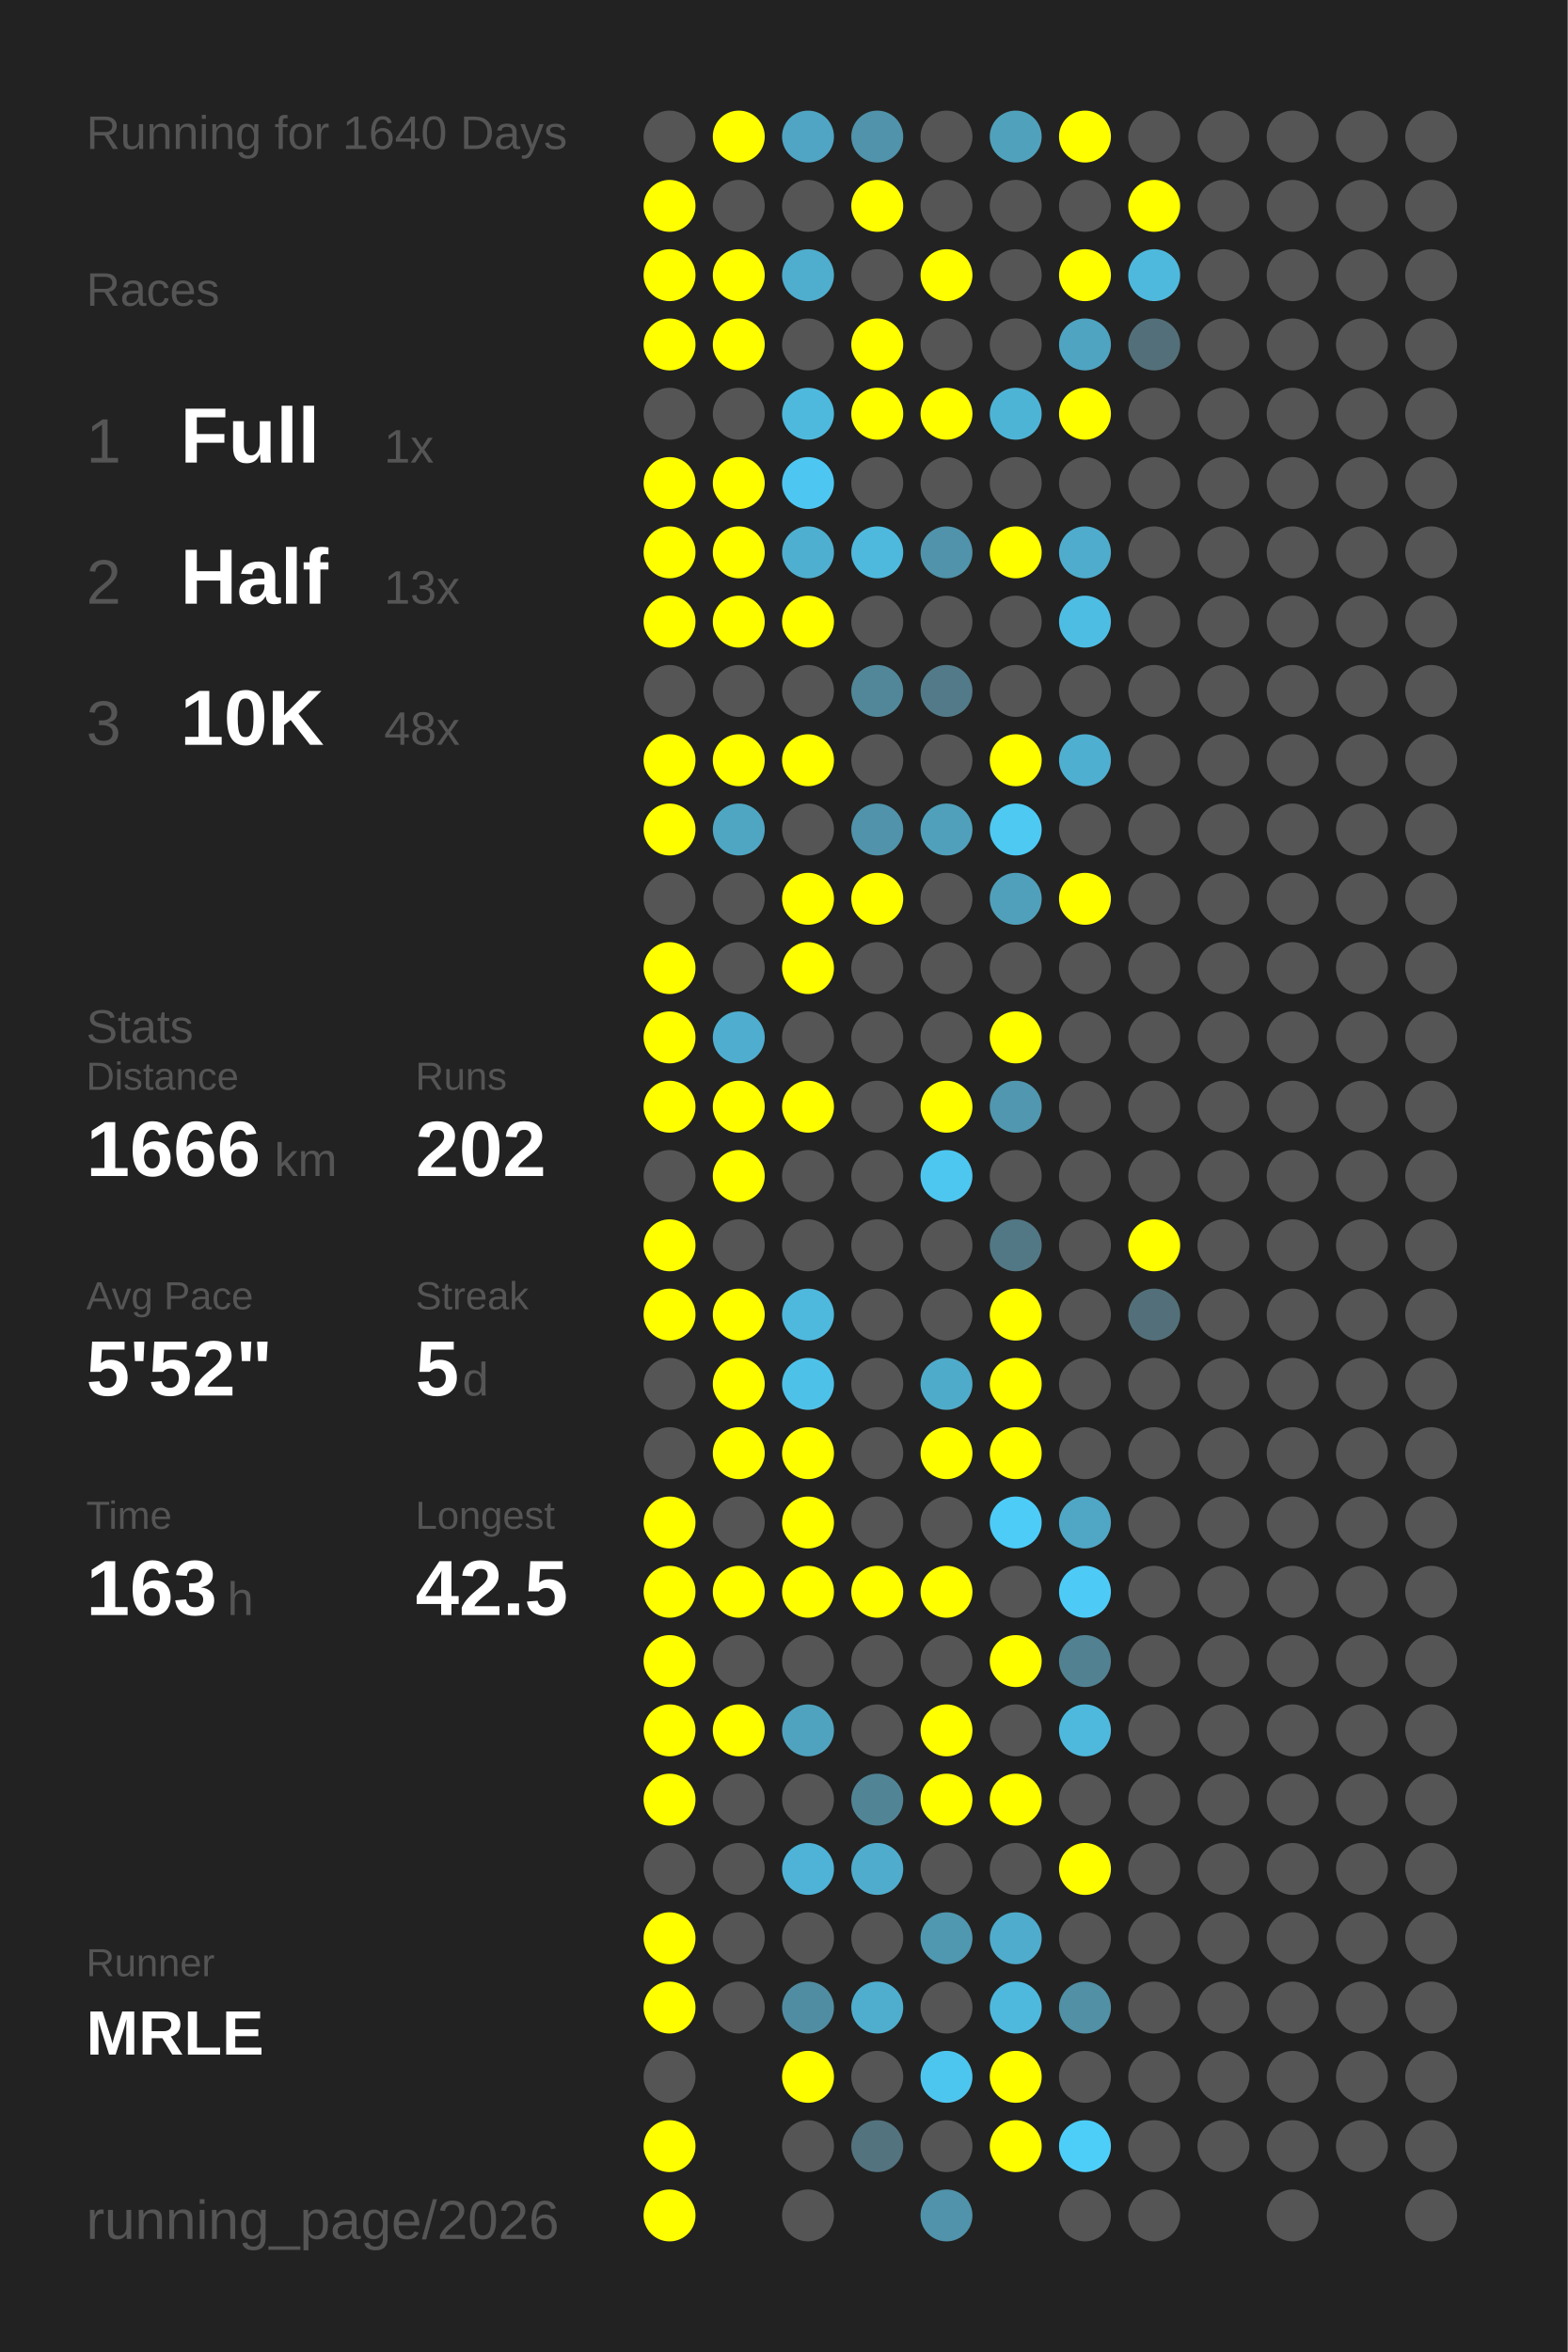
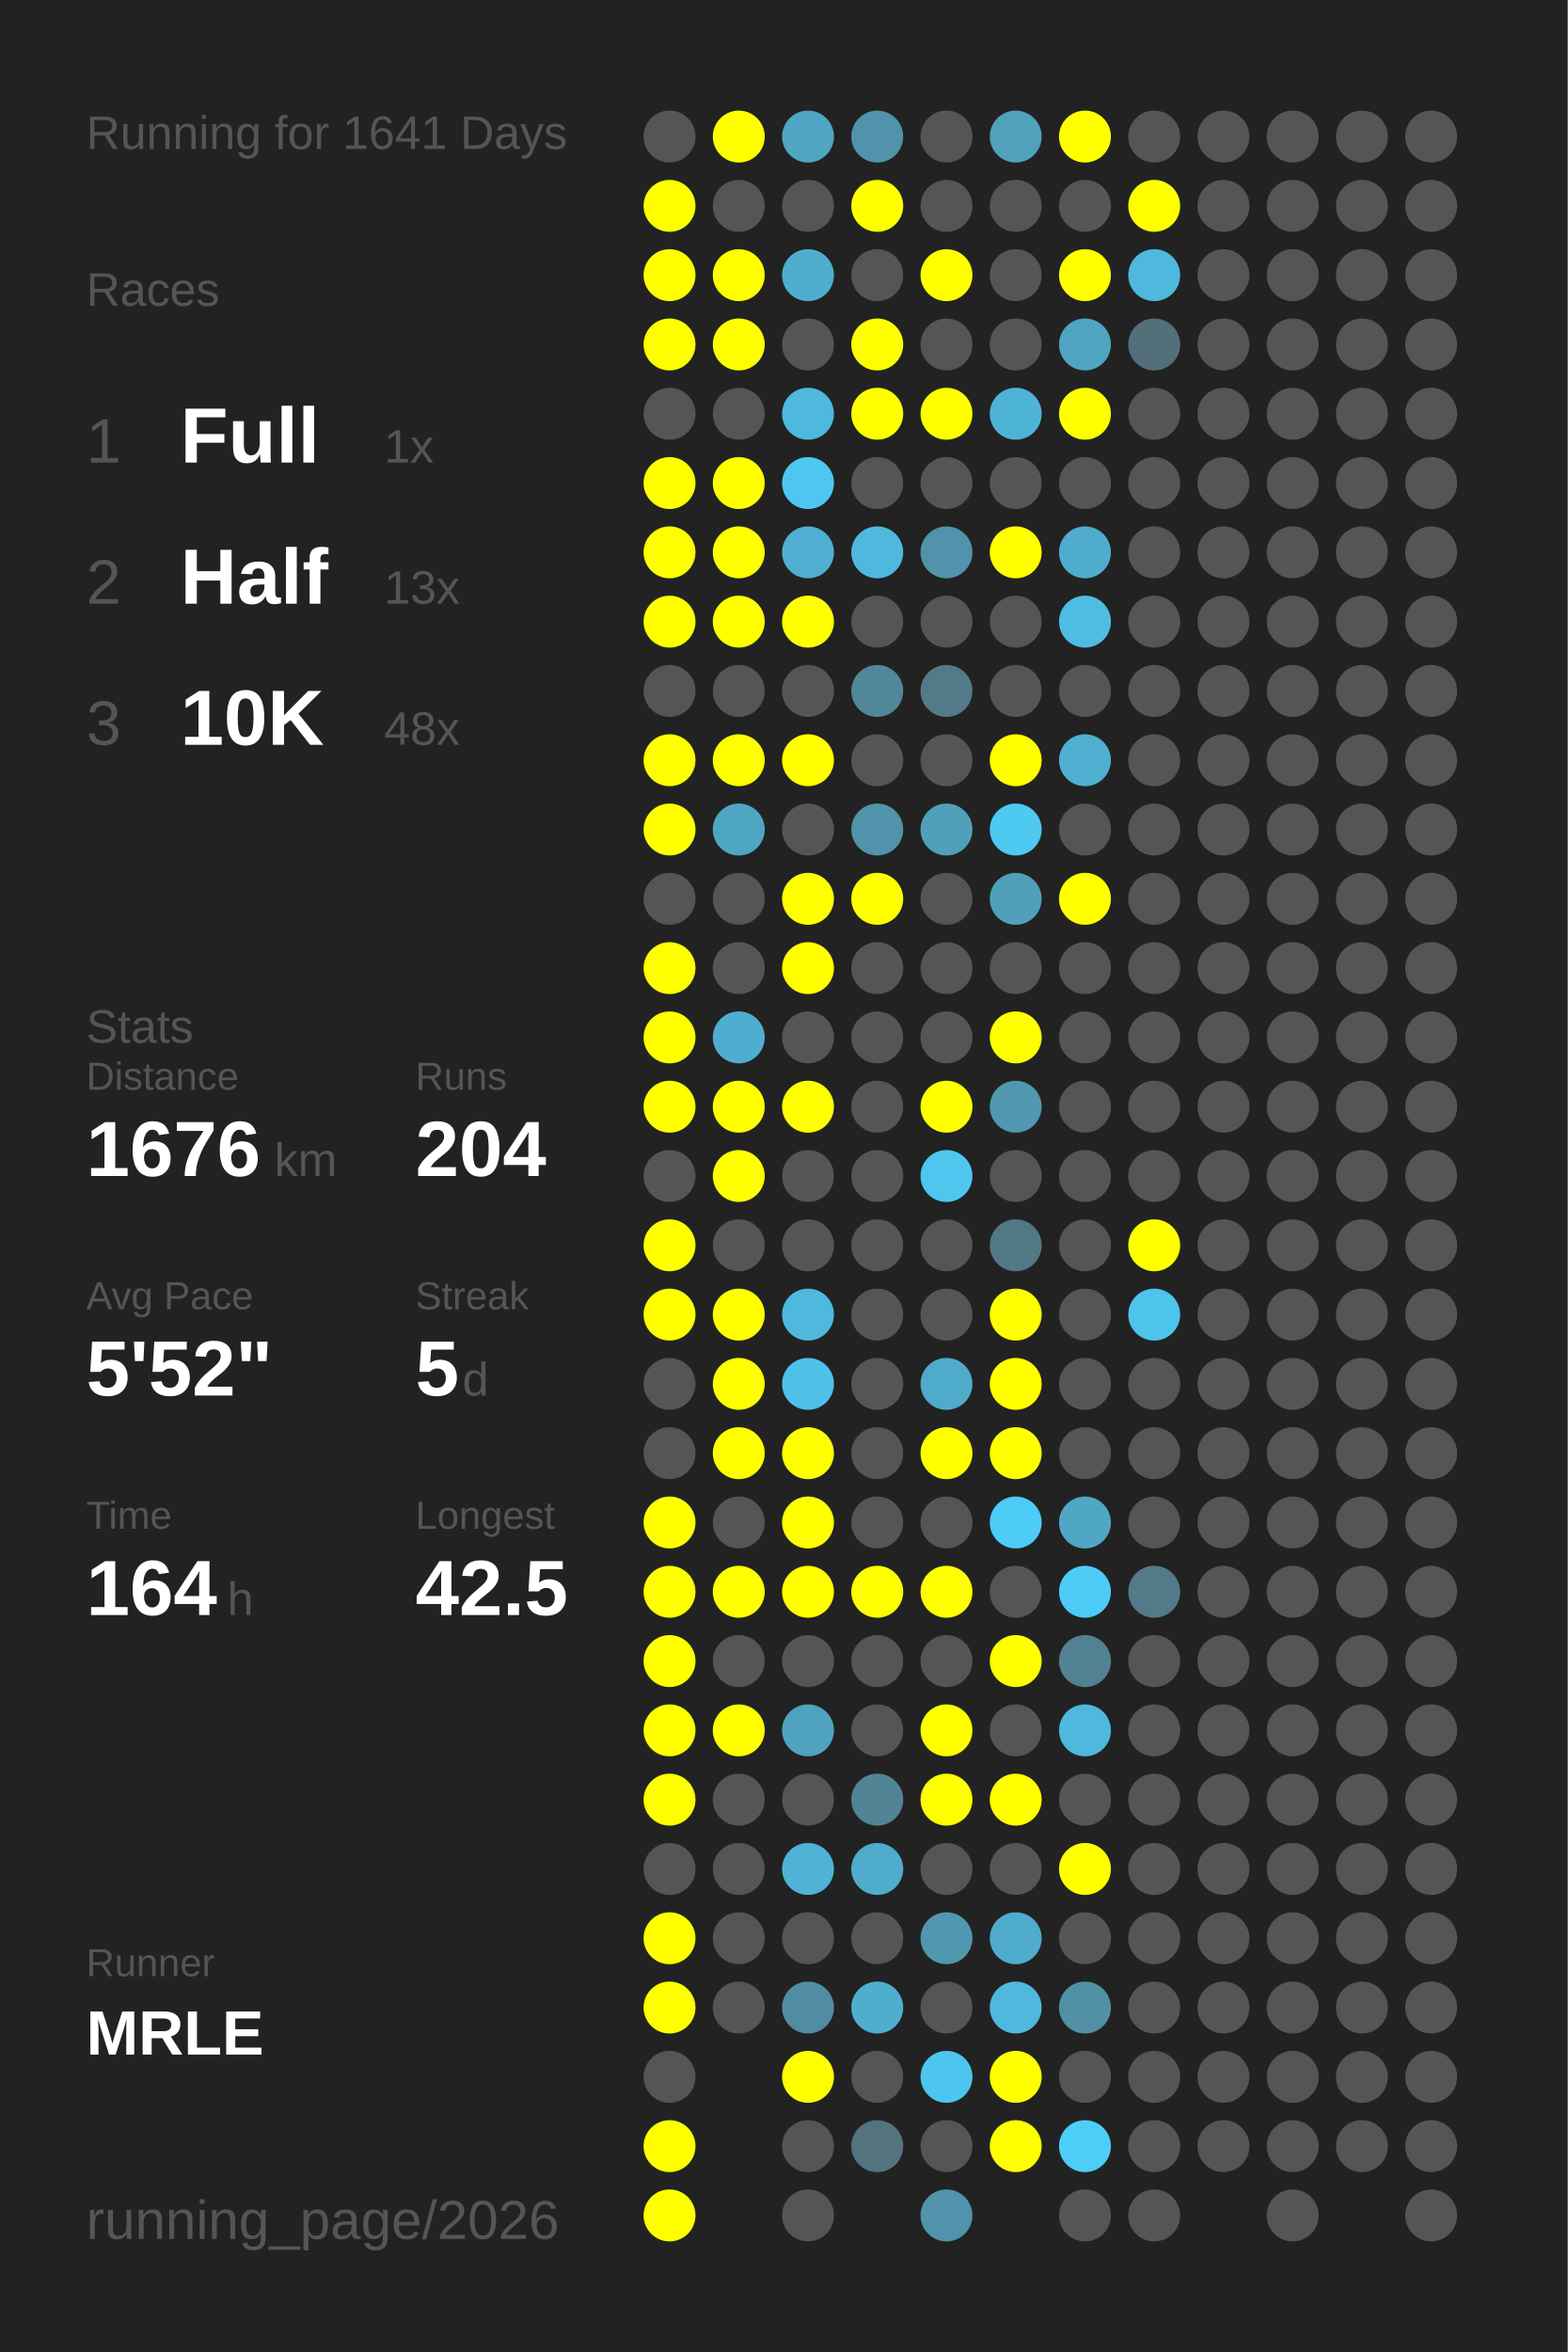
<svg xmlns="http://www.w3.org/2000/svg" baseProfile="full" height="300mm" version="1.1" viewBox="0,0,200,300" width="200mm">
  <defs />
  <rect fill="#222222" height="300" width="200" x="0" y="0" />
-   <text fill="#555555" style="font-size:6px; font-family:Arial;" x="11" y="19">Running for 1640 Days</text>
+   <text fill="#555555" style="font-size:6px; font-family:Arial;" x="11" y="19">Running for 1641 Days</text>
  <text fill="#555555" style="font-size:6px; font-family:Arial;" x="11" y="39">Races</text>
  <text fill="#555555" style="font-size:8px; font-family:Arial;" x="11" y="59">1</text>
  <text fill="#FFFFFF" style="font-size:10px; font-family:Arial; font-weight:bold;" x="23" y="59">Full</text>
  <text fill="#555555" style="font-size:6px; font-family:Arial;" x="49" y="59">1x</text>
  <text fill="#555555" style="font-size:8px; font-family:Arial;" x="11" y="77">2</text>
  <text fill="#FFFFFF" style="font-size:10px; font-family:Arial; font-weight:bold;" x="23" y="77">Half</text>
  <text fill="#555555" style="font-size:6px; font-family:Arial;" x="49" y="77">13x</text>
  <text fill="#555555" style="font-size:8px; font-family:Arial;" x="11" y="95">3</text>
  <text fill="#FFFFFF" style="font-size:10px; font-family:Arial; font-weight:bold;" x="23" y="95">10K</text>
  <text fill="#555555" style="font-size:6px; font-family:Arial;" x="49" y="95">48x</text>
  <text fill="#555555" style="font-size:6px; font-family:Arial;" x="11" y="133">Stats</text>
  <text fill="#555555" style="font-size:5px; font-family:Arial;" x="11" y="139">Distance</text>
-   <text fill="#FFFFFF" style="font-size:10px; font-family:Arial; font-weight:bold;" x="11" y="150">1666</text>
+   <text fill="#FFFFFF" style="font-size:10px; font-family:Arial; font-weight:bold;" x="11" y="150">1676</text>
  <text fill="#555555" style="font-size:6px; font-family:Arial;" x="35" y="150">km</text>
  <text fill="#555555" style="font-size:5px; font-family:Arial;" x="53" y="139">Runs</text>
-   <text fill="#FFFFFF" style="font-size:10px; font-family:Arial; font-weight:bold;" x="53" y="150">202</text>
+   <text fill="#FFFFFF" style="font-size:10px; font-family:Arial; font-weight:bold;" x="53" y="150">204</text>
  <text fill="#555555" style="font-size:5px; font-family:Arial;" x="11" y="167">Avg Pace</text>
  <text fill="#FFFFFF" style="font-size:10px; font-family:Arial; font-weight:bold;" x="11" y="178">5'52"</text>
  <text fill="#555555" style="font-size:5px; font-family:Arial;" x="53" y="167">Streak</text>
  <text fill="#FFFFFF" style="font-size:10px; font-family:Arial; font-weight:bold;" x="53" y="178">5</text>
  <text fill="#555555" style="font-size:6px; font-family:Arial;" x="59" y="178">d</text>
  <text fill="#555555" style="font-size:5px; font-family:Arial;" x="11" y="195">Time</text>
-   <text fill="#FFFFFF" style="font-size:10px; font-family:Arial; font-weight:bold;" x="11" y="206">163</text>
+   <text fill="#FFFFFF" style="font-size:10px; font-family:Arial; font-weight:bold;" x="11" y="206">164</text>
  <text fill="#555555" style="font-size:6px; font-family:Arial;" x="29" y="206">h</text>
  <text fill="#555555" style="font-size:5px; font-family:Arial;" x="53" y="195">Longest</text>
  <text fill="#FFFFFF" style="font-size:10px; font-family:Arial; font-weight:bold;" x="53" y="206">42.5</text>
  <text fill="#555555" style="font-size:5px; font-family:Arial;" x="11" y="252.065">Runner</text>
  <text fill="#FFFFFF" style="font-size:8px; font-family:Arial; font-weight:bold;" x="11" y="262.065">MRLE</text>
  <text fill="#555555" style="font-size:7px; font-family:Arial;" x="11" y="285.581">running_page/2026</text>
  <circle cx="85.417" cy="17.419" fill="#555555" r="3.312" />
  <circle cx="85.417" cy="26.258" fill="#FFFF00" r="3.312" />
  <circle cx="85.417" cy="35.097" fill="#FFFF00" r="3.312" />
  <circle cx="85.417" cy="43.935" fill="#FFFF00" r="3.312" />
  <circle cx="85.417" cy="52.774" fill="#555555" r="3.312" />
  <circle cx="85.417" cy="61.613" fill="#FFFF00" r="3.312" />
  <circle cx="85.417" cy="70.452" fill="#FFFF00" r="3.312" />
  <circle cx="85.417" cy="79.29" fill="#FFFF00" r="3.312" />
  <circle cx="85.417" cy="88.129" fill="#555555" r="3.312" />
  <circle cx="85.417" cy="96.968" fill="#FFFF00" r="3.312" />
  <circle cx="85.417" cy="105.806" fill="#FFFF00" r="3.312" />
  <circle cx="85.417" cy="114.645" fill="#555555" r="3.312" />
  <circle cx="85.417" cy="123.484" fill="#FFFF00" r="3.312" />
  <circle cx="85.417" cy="132.323" fill="#FFFF00" r="3.312" />
  <circle cx="85.417" cy="141.161" fill="#FFFF00" r="3.312" />
  <circle cx="85.417" cy="150" fill="#555555" r="3.312" />
  <circle cx="85.417" cy="158.839" fill="#FFFF00" r="3.312" />
  <circle cx="85.417" cy="167.677" fill="#FFFF00" r="3.312" />
  <circle cx="85.417" cy="176.516" fill="#555555" r="3.312" />
  <circle cx="85.417" cy="185.355" fill="#555555" r="3.312" />
  <circle cx="85.417" cy="194.194" fill="#FFFF00" r="3.312" />
  <circle cx="85.417" cy="203.032" fill="#FFFF00" r="3.312" />
  <circle cx="85.417" cy="211.871" fill="#FFFF00" r="3.312" />
  <circle cx="85.417" cy="220.71" fill="#FFFF00" r="3.312" />
  <circle cx="85.417" cy="229.548" fill="#FFFF00" r="3.312" />
  <circle cx="85.417" cy="238.387" fill="#555555" r="3.312" />
  <circle cx="85.417" cy="247.226" fill="#FFFF00" r="3.312" />
  <circle cx="85.417" cy="256.065" fill="#FFFF00" r="3.312" />
  <circle cx="85.417" cy="264.903" fill="#555555" r="3.312" />
  <circle cx="85.417" cy="273.742" fill="#FFFF00" r="3.312" />
  <circle cx="85.417" cy="282.581" fill="#FFFF00" r="3.312" />
  <circle cx="94.25" cy="17.419" fill="#FFFF00" r="3.312" />
  <circle cx="94.25" cy="26.258" fill="#555555" r="3.312" />
  <circle cx="94.25" cy="35.097" fill="#FFFF00" r="3.312" />
  <circle cx="94.25" cy="43.935" fill="#FFFF00" r="3.312" />
  <circle cx="94.25" cy="52.774" fill="#555555" r="3.312" />
  <circle cx="94.25" cy="61.613" fill="#FFFF00" r="3.312" />
  <circle cx="94.25" cy="70.452" fill="#FFFF00" r="3.312" />
  <circle cx="94.25" cy="79.29" fill="#FFFF00" r="3.312" />
  <circle cx="94.25" cy="88.129" fill="#555555" r="3.312" />
  <circle cx="94.25" cy="96.968" fill="#FFFF00" r="3.312" />
  <circle cx="94.25" cy="105.806" fill="#4fa6c3" r="3.312" />
  <circle cx="94.25" cy="114.645" fill="#555555" r="3.312" />
  <circle cx="94.25" cy="123.484" fill="#555555" r="3.312" />
  <circle cx="94.25" cy="132.323" fill="#4faecf" r="3.312" />
  <circle cx="94.25" cy="141.161" fill="#FFFF00" r="3.312" />
  <circle cx="94.25" cy="150" fill="#FFFF00" r="3.312" />
  <circle cx="94.25" cy="158.839" fill="#555555" r="3.312" />
  <circle cx="94.25" cy="167.677" fill="#FFFF00" r="3.312" />
  <circle cx="94.25" cy="176.516" fill="#FFFF00" r="3.312" />
  <circle cx="94.25" cy="185.355" fill="#FFFF00" r="3.312" />
  <circle cx="94.25" cy="194.194" fill="#555555" r="3.312" />
  <circle cx="94.25" cy="203.032" fill="#FFFF00" r="3.312" />
  <circle cx="94.25" cy="211.871" fill="#555555" r="3.312" />
  <circle cx="94.25" cy="220.71" fill="#FFFF00" r="3.312" />
  <circle cx="94.25" cy="229.548" fill="#555555" r="3.312" />
  <circle cx="94.25" cy="238.387" fill="#555555" r="3.312" />
  <circle cx="94.25" cy="247.226" fill="#555555" r="3.312" />
  <circle cx="94.25" cy="256.065" fill="#555555" r="3.312" />
  <circle cx="103.083" cy="17.419" fill="#4fa5c3" r="3.312" />
  <circle cx="103.083" cy="26.258" fill="#555555" r="3.312" />
  <circle cx="103.083" cy="35.097" fill="#4faece" r="3.312" />
  <circle cx="103.083" cy="43.935" fill="#555555" r="3.312" />
  <circle cx="103.083" cy="52.774" fill="#4eb9dd" r="3.312" />
  <circle cx="103.083" cy="61.613" fill="#4dc7f1" r="3.312" />
  <circle cx="103.083" cy="70.452" fill="#4fafd0" r="3.312" />
  <circle cx="103.083" cy="79.29" fill="#FFFF00" r="3.312" />
  <circle cx="103.083" cy="88.129" fill="#555555" r="3.312" />
  <circle cx="103.083" cy="96.968" fill="#FFFF00" r="3.312" />
  <circle cx="103.083" cy="105.806" fill="#555555" r="3.312" />
  <circle cx="103.083" cy="114.645" fill="#FFFF00" r="3.312" />
  <circle cx="103.083" cy="123.484" fill="#FFFF00" r="3.312" />
  <circle cx="103.083" cy="132.323" fill="#555555" r="3.312" />
  <circle cx="103.083" cy="141.161" fill="#FFFF00" r="3.312" />
  <circle cx="103.083" cy="150" fill="#555555" r="3.312" />
  <circle cx="103.083" cy="158.839" fill="#555555" r="3.312" />
  <circle cx="103.083" cy="167.677" fill="#4eb9dd" r="3.312" />
  <circle cx="103.083" cy="176.516" fill="#4ec1e8" r="3.312" />
  <circle cx="103.083" cy="185.355" fill="#FFFF00" r="3.312" />
  <circle cx="103.083" cy="194.194" fill="#FFFF00" r="3.312" />
  <circle cx="103.083" cy="203.032" fill="#FFFF00" r="3.312" />
  <circle cx="103.083" cy="211.871" fill="#555555" r="3.312" />
  <circle cx="103.083" cy="220.71" fill="#4fa3bf" r="3.312" />
  <circle cx="103.083" cy="229.548" fill="#555555" r="3.312" />
  <circle cx="103.083" cy="238.387" fill="#4eb3d6" r="3.312" />
  <circle cx="103.083" cy="247.226" fill="#555555" r="3.312" />
  <circle cx="103.083" cy="256.065" fill="#518da2" r="3.312" />
  <circle cx="103.083" cy="264.903" fill="#FFFF00" r="3.312" />
  <circle cx="103.083" cy="273.742" fill="#555555" r="3.312" />
  <circle cx="103.083" cy="282.581" fill="#555555" r="3.312" />
  <circle cx="111.917" cy="17.419" fill="#5093aa" r="3.312" />
  <circle cx="111.917" cy="26.258" fill="#FFFF00" r="3.312" />
  <circle cx="111.917" cy="35.097" fill="#555555" r="3.312" />
  <circle cx="111.917" cy="43.935" fill="#FFFF00" r="3.312" />
  <circle cx="111.917" cy="52.774" fill="#FFFF00" r="3.312" />
  <circle cx="111.917" cy="61.613" fill="#555555" r="3.312" />
  <circle cx="111.917" cy="70.452" fill="#4eb9dd" r="3.312" />
  <circle cx="111.917" cy="79.29" fill="#555555" r="3.312" />
  <circle cx="111.917" cy="88.129" fill="#518799" r="3.312" />
  <circle cx="111.917" cy="96.968" fill="#555555" r="3.312" />
  <circle cx="111.917" cy="105.806" fill="#5093aa" r="3.312" />
  <circle cx="111.917" cy="114.645" fill="#FFFF00" r="3.312" />
  <circle cx="111.917" cy="123.484" fill="#555555" r="3.312" />
  <circle cx="111.917" cy="132.323" fill="#555555" r="3.312" />
  <circle cx="111.917" cy="141.161" fill="#555555" r="3.312" />
  <circle cx="111.917" cy="150" fill="#555555" r="3.312" />
  <circle cx="111.917" cy="158.839" fill="#555555" r="3.312" />
  <circle cx="111.917" cy="167.677" fill="#555555" r="3.312" />
  <circle cx="111.917" cy="176.516" fill="#555555" r="3.312" />
  <circle cx="111.917" cy="185.355" fill="#555555" r="3.312" />
  <circle cx="111.917" cy="194.194" fill="#555555" r="3.312" />
  <circle cx="111.917" cy="203.032" fill="#FFFF00" r="3.312" />
  <circle cx="111.917" cy="211.871" fill="#555555" r="3.312" />
  <circle cx="111.917" cy="220.71" fill="#555555" r="3.312" />
  <circle cx="111.917" cy="229.548" fill="#518596" r="3.312" />
  <circle cx="111.917" cy="238.387" fill="#4faccc" r="3.312" />
  <circle cx="111.917" cy="247.226" fill="#555555" r="3.312" />
  <circle cx="111.917" cy="256.065" fill="#4faece" r="3.312" />
  <circle cx="111.917" cy="264.903" fill="#555555" r="3.312" />
  <circle cx="111.917" cy="273.742" fill="#53737f" r="3.312" />
  <circle cx="120.75" cy="17.419" fill="#555555" r="3.312" />
  <circle cx="120.75" cy="26.258" fill="#555555" r="3.312" />
  <circle cx="120.75" cy="35.097" fill="#FFFF00" r="3.312" />
  <circle cx="120.75" cy="43.935" fill="#555555" r="3.312" />
  <circle cx="120.75" cy="52.774" fill="#FFFF00" r="3.312" />
  <circle cx="120.75" cy="61.613" fill="#555555" r="3.312" />
  <circle cx="120.75" cy="70.452" fill="#5093aa" r="3.312" />
  <circle cx="120.75" cy="79.29" fill="#555555" r="3.312" />
  <circle cx="120.75" cy="88.129" fill="#527a88" r="3.312" />
  <circle cx="120.75" cy="96.968" fill="#555555" r="3.312" />
  <circle cx="120.75" cy="105.806" fill="#50a0bb" r="3.312" />
  <circle cx="120.75" cy="114.645" fill="#555555" r="3.312" />
  <circle cx="120.75" cy="123.484" fill="#555555" r="3.312" />
  <circle cx="120.75" cy="132.323" fill="#555555" r="3.312" />
  <circle cx="120.75" cy="141.161" fill="#FFFF00" r="3.312" />
  <circle cx="120.75" cy="150" fill="#4dc7f0" r="3.312" />
  <circle cx="120.75" cy="158.839" fill="#555555" r="3.312" />
  <circle cx="120.75" cy="167.677" fill="#555555" r="3.312" />
  <circle cx="120.75" cy="176.516" fill="#4fabca" r="3.312" />
  <circle cx="120.75" cy="185.355" fill="#FFFF00" r="3.312" />
  <circle cx="120.75" cy="194.194" fill="#555555" r="3.312" />
  <circle cx="120.75" cy="203.032" fill="#FFFF00" r="3.312" />
  <circle cx="120.75" cy="211.871" fill="#555555" r="3.312" />
  <circle cx="120.75" cy="220.71" fill="#FFFF00" r="3.312" />
  <circle cx="120.75" cy="229.548" fill="#FFFF00" r="3.312" />
  <circle cx="120.75" cy="238.387" fill="#555555" r="3.312" />
  <circle cx="120.75" cy="247.226" fill="#5097b0" r="3.312" />
  <circle cx="120.75" cy="256.065" fill="#555555" r="3.312" />
  <circle cx="120.75" cy="264.903" fill="#4dc6ef" r="3.312" />
  <circle cx="120.75" cy="273.742" fill="#555555" r="3.312" />
  <circle cx="120.75" cy="282.581" fill="#5093aa" r="3.312" />
  <circle cx="129.583" cy="17.419" fill="#50a1bc" r="3.312" />
  <circle cx="129.583" cy="26.258" fill="#555555" r="3.312" />
  <circle cx="129.583" cy="35.097" fill="#555555" r="3.312" />
  <circle cx="129.583" cy="43.935" fill="#555555" r="3.312" />
  <circle cx="129.583" cy="52.774" fill="#4eb4d6" r="3.312" />
  <circle cx="129.583" cy="61.613" fill="#555555" r="3.312" />
  <circle cx="129.583" cy="70.452" fill="#FFFF00" r="3.312" />
  <circle cx="129.583" cy="79.29" fill="#555555" r="3.312" />
  <circle cx="129.583" cy="88.129" fill="#555555" r="3.312" />
  <circle cx="129.583" cy="96.968" fill="#FFFF00" r="3.312" />
  <circle cx="129.583" cy="105.806" fill="#4dc9f2" r="3.312" />
  <circle cx="129.583" cy="114.645" fill="#50a0bb" r="3.312" />
  <circle cx="129.583" cy="123.484" fill="#555555" r="3.312" />
  <circle cx="129.583" cy="132.323" fill="#FFFF00" r="3.312" />
  <circle cx="129.583" cy="141.161" fill="#5097af" r="3.312" />
  <circle cx="129.583" cy="150" fill="#555555" r="3.312" />
  <circle cx="129.583" cy="158.839" fill="#527885" r="3.312" />
  <circle cx="129.583" cy="167.677" fill="#FFFF00" r="3.312" />
  <circle cx="129.583" cy="176.516" fill="#FFFF00" r="3.312" />
  <circle cx="129.583" cy="185.355" fill="#FFFF00" r="3.312" />
  <circle cx="129.583" cy="194.194" fill="#4dccf8" r="3.312" />
  <circle cx="129.583" cy="203.032" fill="#555555" r="3.312" />
  <circle cx="129.583" cy="211.871" fill="#FFFF00" r="3.312" />
  <circle cx="129.583" cy="220.71" fill="#555555" r="3.312" />
  <circle cx="129.583" cy="229.548" fill="#FFFF00" r="3.312" />
  <circle cx="129.583" cy="238.387" fill="#555555" r="3.312" />
  <circle cx="129.583" cy="247.226" fill="#4faccc" r="3.312" />
  <circle cx="129.583" cy="256.065" fill="#4eb9dd" r="3.312" />
  <circle cx="129.583" cy="264.903" fill="#FFFF00" r="3.312" />
  <circle cx="129.583" cy="273.742" fill="#FFFF00" r="3.312" />
  <circle cx="138.417" cy="17.419" fill="#FFFF00" r="3.312" />
  <circle cx="138.417" cy="26.258" fill="#555555" r="3.312" />
  <circle cx="138.417" cy="35.097" fill="#FFFF00" r="3.312" />
  <circle cx="138.417" cy="43.935" fill="#4fa4c1" r="3.312" />
  <circle cx="138.417" cy="52.774" fill="#FFFF00" r="3.312" />
  <circle cx="138.417" cy="61.613" fill="#555555" r="3.312" />
  <circle cx="138.417" cy="70.452" fill="#4faccc" r="3.312" />
  <circle cx="138.417" cy="79.29" fill="#4ebde3" r="3.312" />
  <circle cx="138.417" cy="88.129" fill="#555555" r="3.312" />
  <circle cx="138.417" cy="96.968" fill="#4fafd0" r="3.312" />
  <circle cx="138.417" cy="105.806" fill="#555555" r="3.312" />
  <circle cx="138.417" cy="114.645" fill="#FFFF00" r="3.312" />
  <circle cx="138.417" cy="123.484" fill="#555555" r="3.312" />
  <circle cx="138.417" cy="132.323" fill="#555555" r="3.312" />
  <circle cx="138.417" cy="141.161" fill="#555555" r="3.312" />
  <circle cx="138.417" cy="150" fill="#555555" r="3.312" />
  <circle cx="138.417" cy="158.839" fill="#555555" r="3.312" />
  <circle cx="138.417" cy="167.677" fill="#555555" r="3.312" />
  <circle cx="138.417" cy="176.516" fill="#555555" r="3.312" />
  <circle cx="138.417" cy="185.355" fill="#555555" r="3.312" />
  <circle cx="138.417" cy="194.194" fill="#4fa7c5" r="3.312" />
  <circle cx="138.417" cy="203.032" fill="#4dcbf6" r="3.312" />
  <circle cx="138.417" cy="211.871" fill="#528191" r="3.312" />
  <circle cx="138.417" cy="220.71" fill="#4eb9dd" r="3.312" />
  <circle cx="138.417" cy="229.548" fill="#555555" r="3.312" />
  <circle cx="138.417" cy="238.387" fill="#FFFF00" r="3.312" />
  <circle cx="138.417" cy="247.226" fill="#555555" r="3.312" />
  <circle cx="138.417" cy="256.065" fill="#5190a5" r="3.312" />
  <circle cx="138.417" cy="264.903" fill="#555555" r="3.312" />
  <circle cx="138.417" cy="273.742" fill="#4dcef9" r="3.312" />
  <circle cx="138.417" cy="282.581" fill="#555555" r="3.312" />
  <circle cx="147.25" cy="17.419" fill="#555555" r="3.312" />
  <circle cx="147.25" cy="26.258" fill="#FFFF00" r="3.312" />
  <circle cx="147.25" cy="35.097" fill="#4eb9dd" r="3.312" />
  <circle cx="147.25" cy="43.935" fill="#53707a" r="3.312" />
  <circle cx="147.25" cy="52.774" fill="#555555" r="3.312" />
  <circle cx="147.25" cy="61.613" fill="#555555" r="3.312" />
  <circle cx="147.25" cy="70.452" fill="#555555" r="3.312" />
  <circle cx="147.25" cy="79.29" fill="#555555" r="3.312" />
  <circle cx="147.25" cy="88.129" fill="#555555" r="3.312" />
  <circle cx="147.25" cy="96.968" fill="#555555" r="3.312" />
  <circle cx="147.25" cy="105.806" fill="#555555" r="3.312" />
  <circle cx="147.25" cy="114.645" fill="#555555" r="3.312" />
  <circle cx="147.25" cy="123.484" fill="#555555" r="3.312" />
  <circle cx="147.25" cy="132.323" fill="#555555" r="3.312" />
  <circle cx="147.25" cy="141.161" fill="#555555" r="3.312" />
  <circle cx="147.25" cy="150" fill="#555555" r="3.312" />
  <circle cx="147.25" cy="158.839" fill="#FFFF00" r="3.312" />
-   <circle cx="147.25" cy="167.677" fill="#53707a" r="3.312" />
+   <circle cx="147.25" cy="167.677" fill="#4dc4ec" r="3.312" />
  <circle cx="147.25" cy="176.516" fill="#555555" r="3.312" />
  <circle cx="147.25" cy="185.355" fill="#555555" r="3.312" />
  <circle cx="147.25" cy="194.194" fill="#555555" r="3.312" />
-   <circle cx="147.25" cy="203.032" fill="#555555" r="3.312" />
+   <circle cx="147.25" cy="203.032" fill="#527a88" r="3.312" />
  <circle cx="147.25" cy="211.871" fill="#555555" r="3.312" />
  <circle cx="147.25" cy="220.71" fill="#555555" r="3.312" />
  <circle cx="147.25" cy="229.548" fill="#555555" r="3.312" />
  <circle cx="147.25" cy="238.387" fill="#555555" r="3.312" />
  <circle cx="147.25" cy="247.226" fill="#555555" r="3.312" />
  <circle cx="147.25" cy="256.065" fill="#555555" r="3.312" />
  <circle cx="147.25" cy="264.903" fill="#555555" r="3.312" />
  <circle cx="147.25" cy="273.742" fill="#555555" r="3.312" />
  <circle cx="147.25" cy="282.581" fill="#555555" r="3.312" />
  <circle cx="156.083" cy="17.419" fill="#555555" r="3.312" />
  <circle cx="156.083" cy="26.258" fill="#555555" r="3.312" />
  <circle cx="156.083" cy="35.097" fill="#555555" r="3.312" />
  <circle cx="156.083" cy="43.935" fill="#555555" r="3.312" />
  <circle cx="156.083" cy="52.774" fill="#555555" r="3.312" />
  <circle cx="156.083" cy="61.613" fill="#555555" r="3.312" />
  <circle cx="156.083" cy="70.452" fill="#555555" r="3.312" />
  <circle cx="156.083" cy="79.29" fill="#555555" r="3.312" />
  <circle cx="156.083" cy="88.129" fill="#555555" r="3.312" />
  <circle cx="156.083" cy="96.968" fill="#555555" r="3.312" />
  <circle cx="156.083" cy="105.806" fill="#555555" r="3.312" />
  <circle cx="156.083" cy="114.645" fill="#555555" r="3.312" />
  <circle cx="156.083" cy="123.484" fill="#555555" r="3.312" />
  <circle cx="156.083" cy="132.323" fill="#555555" r="3.312" />
  <circle cx="156.083" cy="141.161" fill="#555555" r="3.312" />
  <circle cx="156.083" cy="150" fill="#555555" r="3.312" />
  <circle cx="156.083" cy="158.839" fill="#555555" r="3.312" />
  <circle cx="156.083" cy="167.677" fill="#555555" r="3.312" />
  <circle cx="156.083" cy="176.516" fill="#555555" r="3.312" />
  <circle cx="156.083" cy="185.355" fill="#555555" r="3.312" />
  <circle cx="156.083" cy="194.194" fill="#555555" r="3.312" />
  <circle cx="156.083" cy="203.032" fill="#555555" r="3.312" />
  <circle cx="156.083" cy="211.871" fill="#555555" r="3.312" />
  <circle cx="156.083" cy="220.71" fill="#555555" r="3.312" />
  <circle cx="156.083" cy="229.548" fill="#555555" r="3.312" />
  <circle cx="156.083" cy="238.387" fill="#555555" r="3.312" />
  <circle cx="156.083" cy="247.226" fill="#555555" r="3.312" />
  <circle cx="156.083" cy="256.065" fill="#555555" r="3.312" />
  <circle cx="156.083" cy="264.903" fill="#555555" r="3.312" />
  <circle cx="156.083" cy="273.742" fill="#555555" r="3.312" />
  <circle cx="164.917" cy="17.419" fill="#555555" r="3.312" />
  <circle cx="164.917" cy="26.258" fill="#555555" r="3.312" />
  <circle cx="164.917" cy="35.097" fill="#555555" r="3.312" />
  <circle cx="164.917" cy="43.935" fill="#555555" r="3.312" />
  <circle cx="164.917" cy="52.774" fill="#555555" r="3.312" />
  <circle cx="164.917" cy="61.613" fill="#555555" r="3.312" />
  <circle cx="164.917" cy="70.452" fill="#555555" r="3.312" />
  <circle cx="164.917" cy="79.29" fill="#555555" r="3.312" />
  <circle cx="164.917" cy="88.129" fill="#555555" r="3.312" />
  <circle cx="164.917" cy="96.968" fill="#555555" r="3.312" />
  <circle cx="164.917" cy="105.806" fill="#555555" r="3.312" />
  <circle cx="164.917" cy="114.645" fill="#555555" r="3.312" />
  <circle cx="164.917" cy="123.484" fill="#555555" r="3.312" />
  <circle cx="164.917" cy="132.323" fill="#555555" r="3.312" />
  <circle cx="164.917" cy="141.161" fill="#555555" r="3.312" />
  <circle cx="164.917" cy="150" fill="#555555" r="3.312" />
  <circle cx="164.917" cy="158.839" fill="#555555" r="3.312" />
  <circle cx="164.917" cy="167.677" fill="#555555" r="3.312" />
  <circle cx="164.917" cy="176.516" fill="#555555" r="3.312" />
  <circle cx="164.917" cy="185.355" fill="#555555" r="3.312" />
  <circle cx="164.917" cy="194.194" fill="#555555" r="3.312" />
  <circle cx="164.917" cy="203.032" fill="#555555" r="3.312" />
  <circle cx="164.917" cy="211.871" fill="#555555" r="3.312" />
  <circle cx="164.917" cy="220.71" fill="#555555" r="3.312" />
  <circle cx="164.917" cy="229.548" fill="#555555" r="3.312" />
  <circle cx="164.917" cy="238.387" fill="#555555" r="3.312" />
  <circle cx="164.917" cy="247.226" fill="#555555" r="3.312" />
  <circle cx="164.917" cy="256.065" fill="#555555" r="3.312" />
  <circle cx="164.917" cy="264.903" fill="#555555" r="3.312" />
  <circle cx="164.917" cy="273.742" fill="#555555" r="3.312" />
  <circle cx="164.917" cy="282.581" fill="#555555" r="3.312" />
  <circle cx="173.75" cy="17.419" fill="#555555" r="3.312" />
  <circle cx="173.75" cy="26.258" fill="#555555" r="3.312" />
  <circle cx="173.75" cy="35.097" fill="#555555" r="3.312" />
  <circle cx="173.75" cy="43.935" fill="#555555" r="3.312" />
  <circle cx="173.75" cy="52.774" fill="#555555" r="3.312" />
  <circle cx="173.75" cy="61.613" fill="#555555" r="3.312" />
  <circle cx="173.75" cy="70.452" fill="#555555" r="3.312" />
  <circle cx="173.75" cy="79.29" fill="#555555" r="3.312" />
  <circle cx="173.75" cy="88.129" fill="#555555" r="3.312" />
  <circle cx="173.75" cy="96.968" fill="#555555" r="3.312" />
  <circle cx="173.75" cy="105.806" fill="#555555" r="3.312" />
  <circle cx="173.75" cy="114.645" fill="#555555" r="3.312" />
  <circle cx="173.75" cy="123.484" fill="#555555" r="3.312" />
  <circle cx="173.75" cy="132.323" fill="#555555" r="3.312" />
  <circle cx="173.75" cy="141.161" fill="#555555" r="3.312" />
  <circle cx="173.75" cy="150" fill="#555555" r="3.312" />
  <circle cx="173.75" cy="158.839" fill="#555555" r="3.312" />
  <circle cx="173.75" cy="167.677" fill="#555555" r="3.312" />
  <circle cx="173.75" cy="176.516" fill="#555555" r="3.312" />
  <circle cx="173.75" cy="185.355" fill="#555555" r="3.312" />
  <circle cx="173.75" cy="194.194" fill="#555555" r="3.312" />
  <circle cx="173.75" cy="203.032" fill="#555555" r="3.312" />
  <circle cx="173.75" cy="211.871" fill="#555555" r="3.312" />
  <circle cx="173.75" cy="220.71" fill="#555555" r="3.312" />
  <circle cx="173.75" cy="229.548" fill="#555555" r="3.312" />
  <circle cx="173.75" cy="238.387" fill="#555555" r="3.312" />
  <circle cx="173.75" cy="247.226" fill="#555555" r="3.312" />
  <circle cx="173.75" cy="256.065" fill="#555555" r="3.312" />
  <circle cx="173.75" cy="264.903" fill="#555555" r="3.312" />
  <circle cx="173.75" cy="273.742" fill="#555555" r="3.312" />
  <circle cx="182.583" cy="17.419" fill="#555555" r="3.312" />
  <circle cx="182.583" cy="26.258" fill="#555555" r="3.312" />
  <circle cx="182.583" cy="35.097" fill="#555555" r="3.312" />
  <circle cx="182.583" cy="43.935" fill="#555555" r="3.312" />
  <circle cx="182.583" cy="52.774" fill="#555555" r="3.312" />
  <circle cx="182.583" cy="61.613" fill="#555555" r="3.312" />
  <circle cx="182.583" cy="70.452" fill="#555555" r="3.312" />
  <circle cx="182.583" cy="79.29" fill="#555555" r="3.312" />
  <circle cx="182.583" cy="88.129" fill="#555555" r="3.312" />
  <circle cx="182.583" cy="96.968" fill="#555555" r="3.312" />
  <circle cx="182.583" cy="105.806" fill="#555555" r="3.312" />
  <circle cx="182.583" cy="114.645" fill="#555555" r="3.312" />
  <circle cx="182.583" cy="123.484" fill="#555555" r="3.312" />
  <circle cx="182.583" cy="132.323" fill="#555555" r="3.312" />
  <circle cx="182.583" cy="141.161" fill="#555555" r="3.312" />
  <circle cx="182.583" cy="150" fill="#555555" r="3.312" />
  <circle cx="182.583" cy="158.839" fill="#555555" r="3.312" />
  <circle cx="182.583" cy="167.677" fill="#555555" r="3.312" />
  <circle cx="182.583" cy="176.516" fill="#555555" r="3.312" />
  <circle cx="182.583" cy="185.355" fill="#555555" r="3.312" />
  <circle cx="182.583" cy="194.194" fill="#555555" r="3.312" />
  <circle cx="182.583" cy="203.032" fill="#555555" r="3.312" />
  <circle cx="182.583" cy="211.871" fill="#555555" r="3.312" />
  <circle cx="182.583" cy="220.71" fill="#555555" r="3.312" />
  <circle cx="182.583" cy="229.548" fill="#555555" r="3.312" />
  <circle cx="182.583" cy="238.387" fill="#555555" r="3.312" />
  <circle cx="182.583" cy="247.226" fill="#555555" r="3.312" />
  <circle cx="182.583" cy="256.065" fill="#555555" r="3.312" />
  <circle cx="182.583" cy="264.903" fill="#555555" r="3.312" />
  <circle cx="182.583" cy="273.742" fill="#555555" r="3.312" />
  <circle cx="182.583" cy="282.581" fill="#555555" r="3.312" />
</svg>
